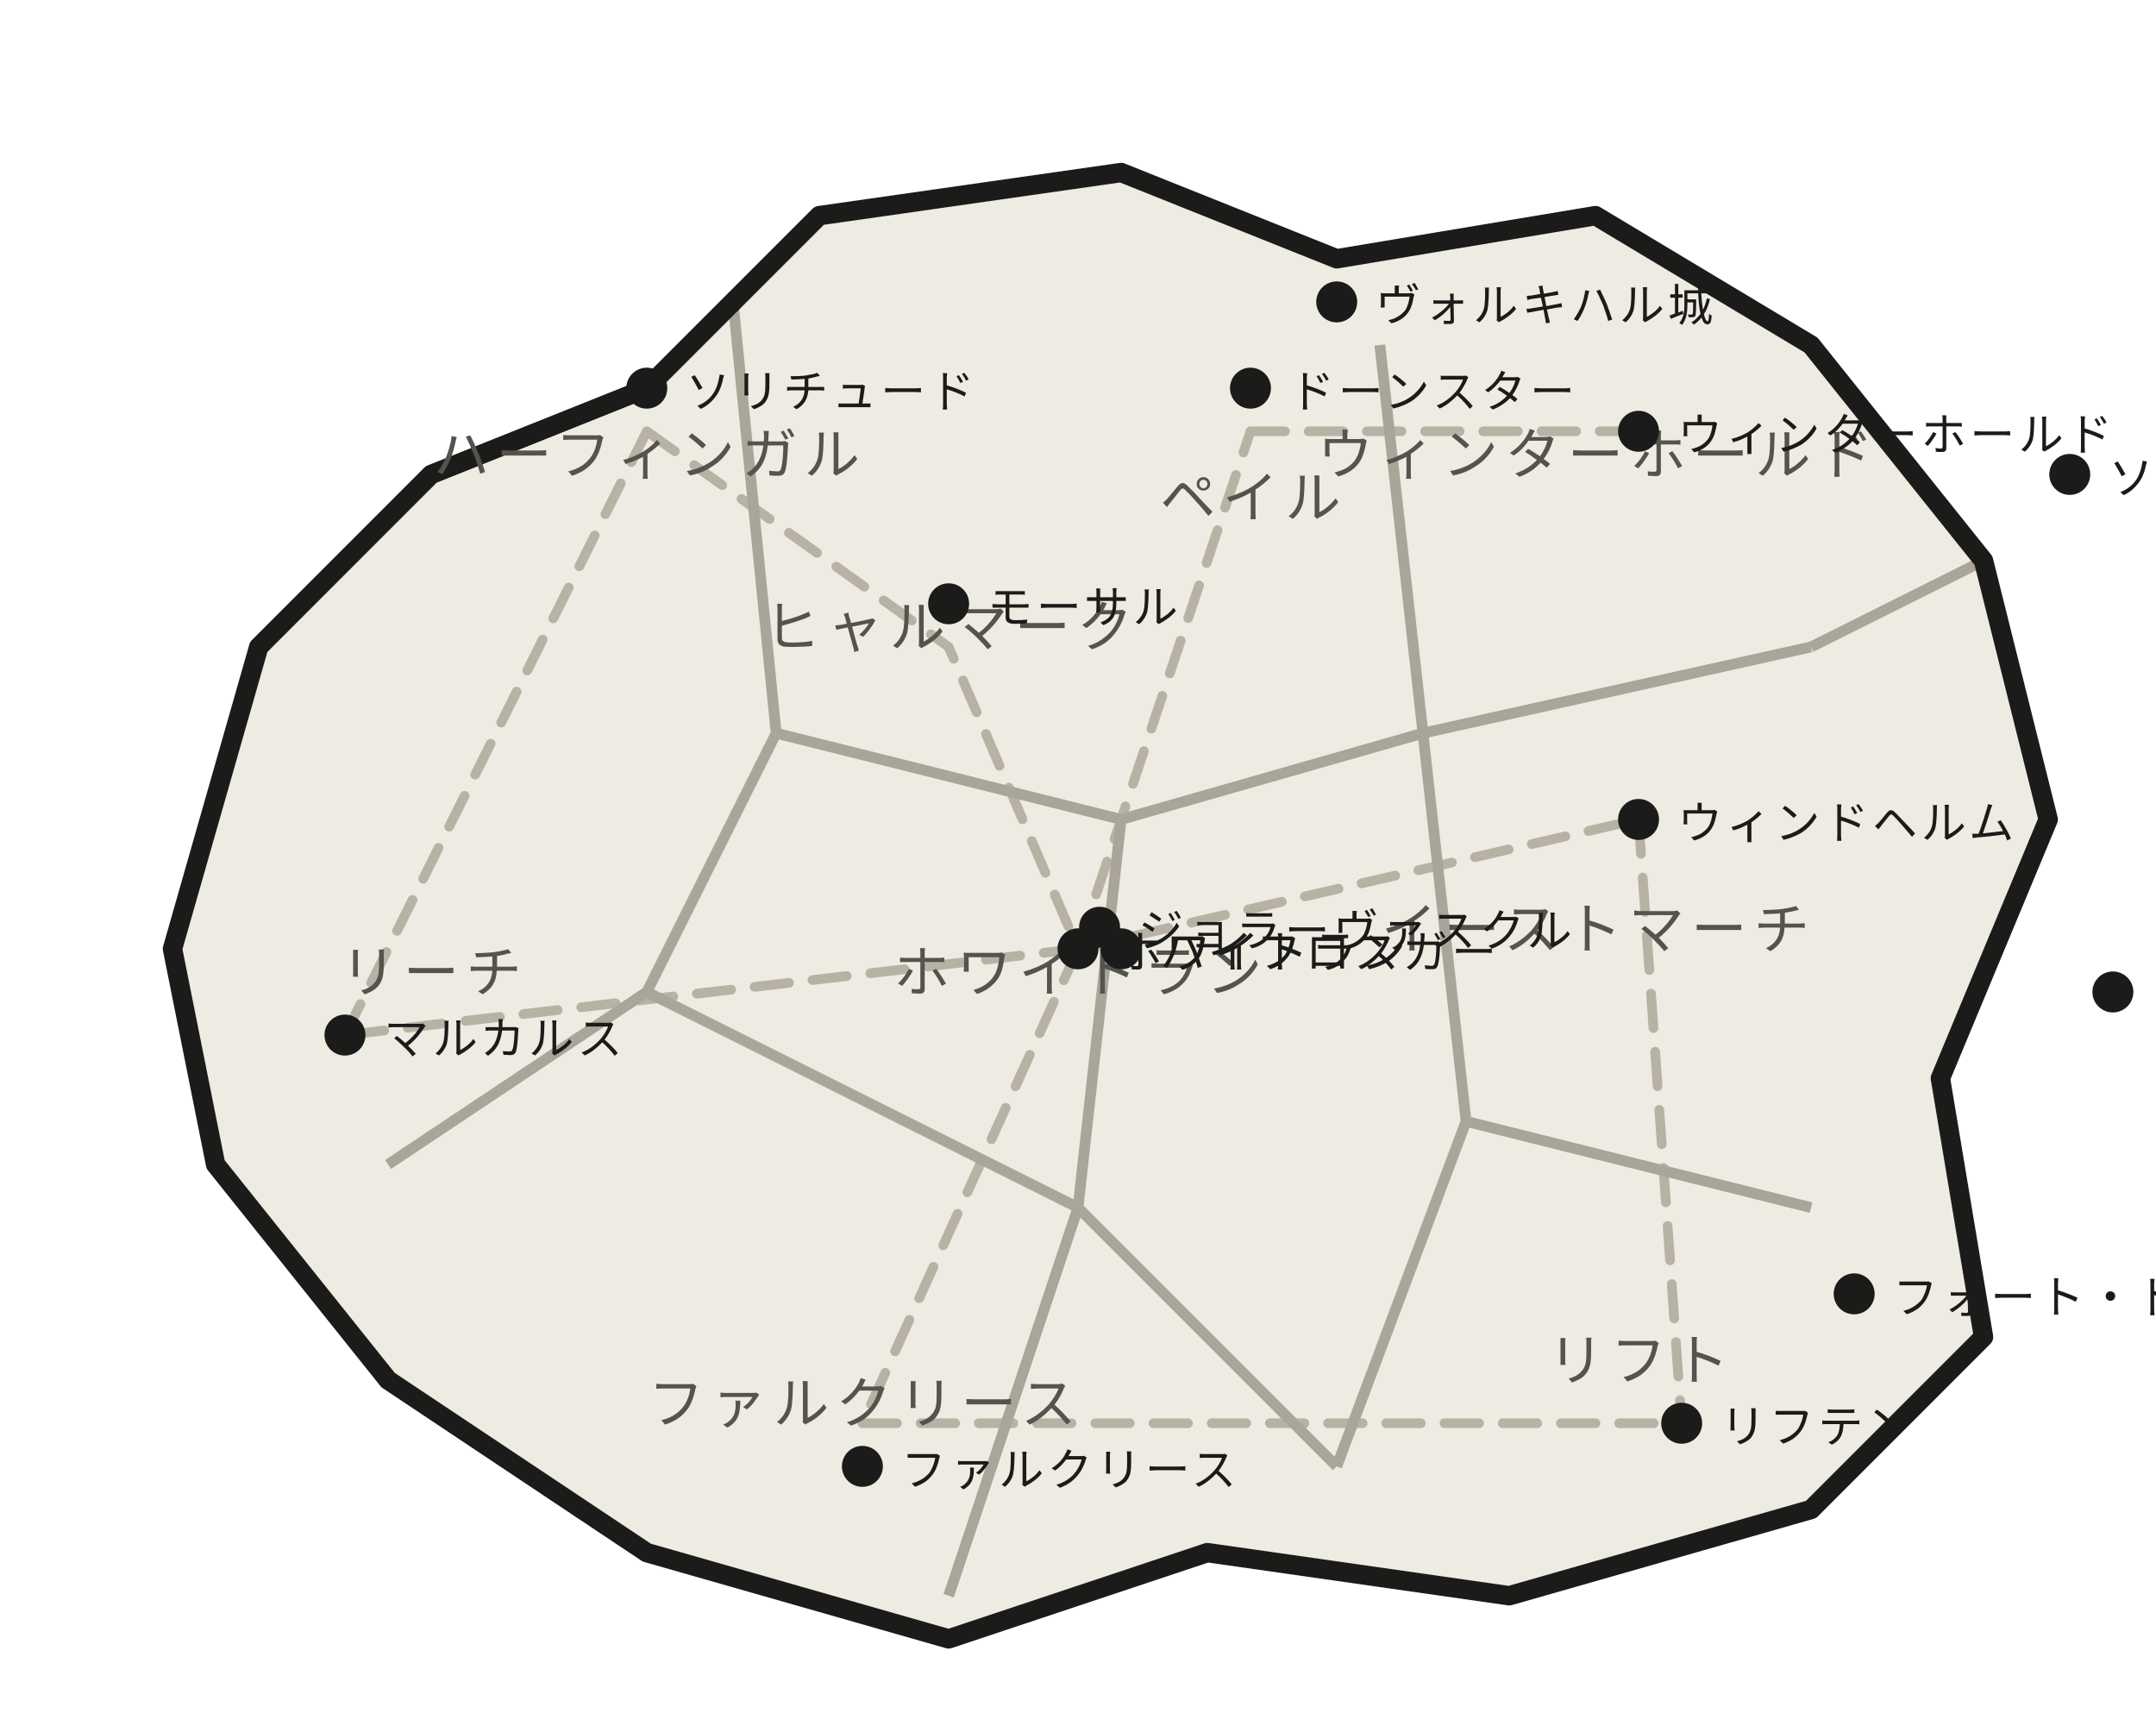
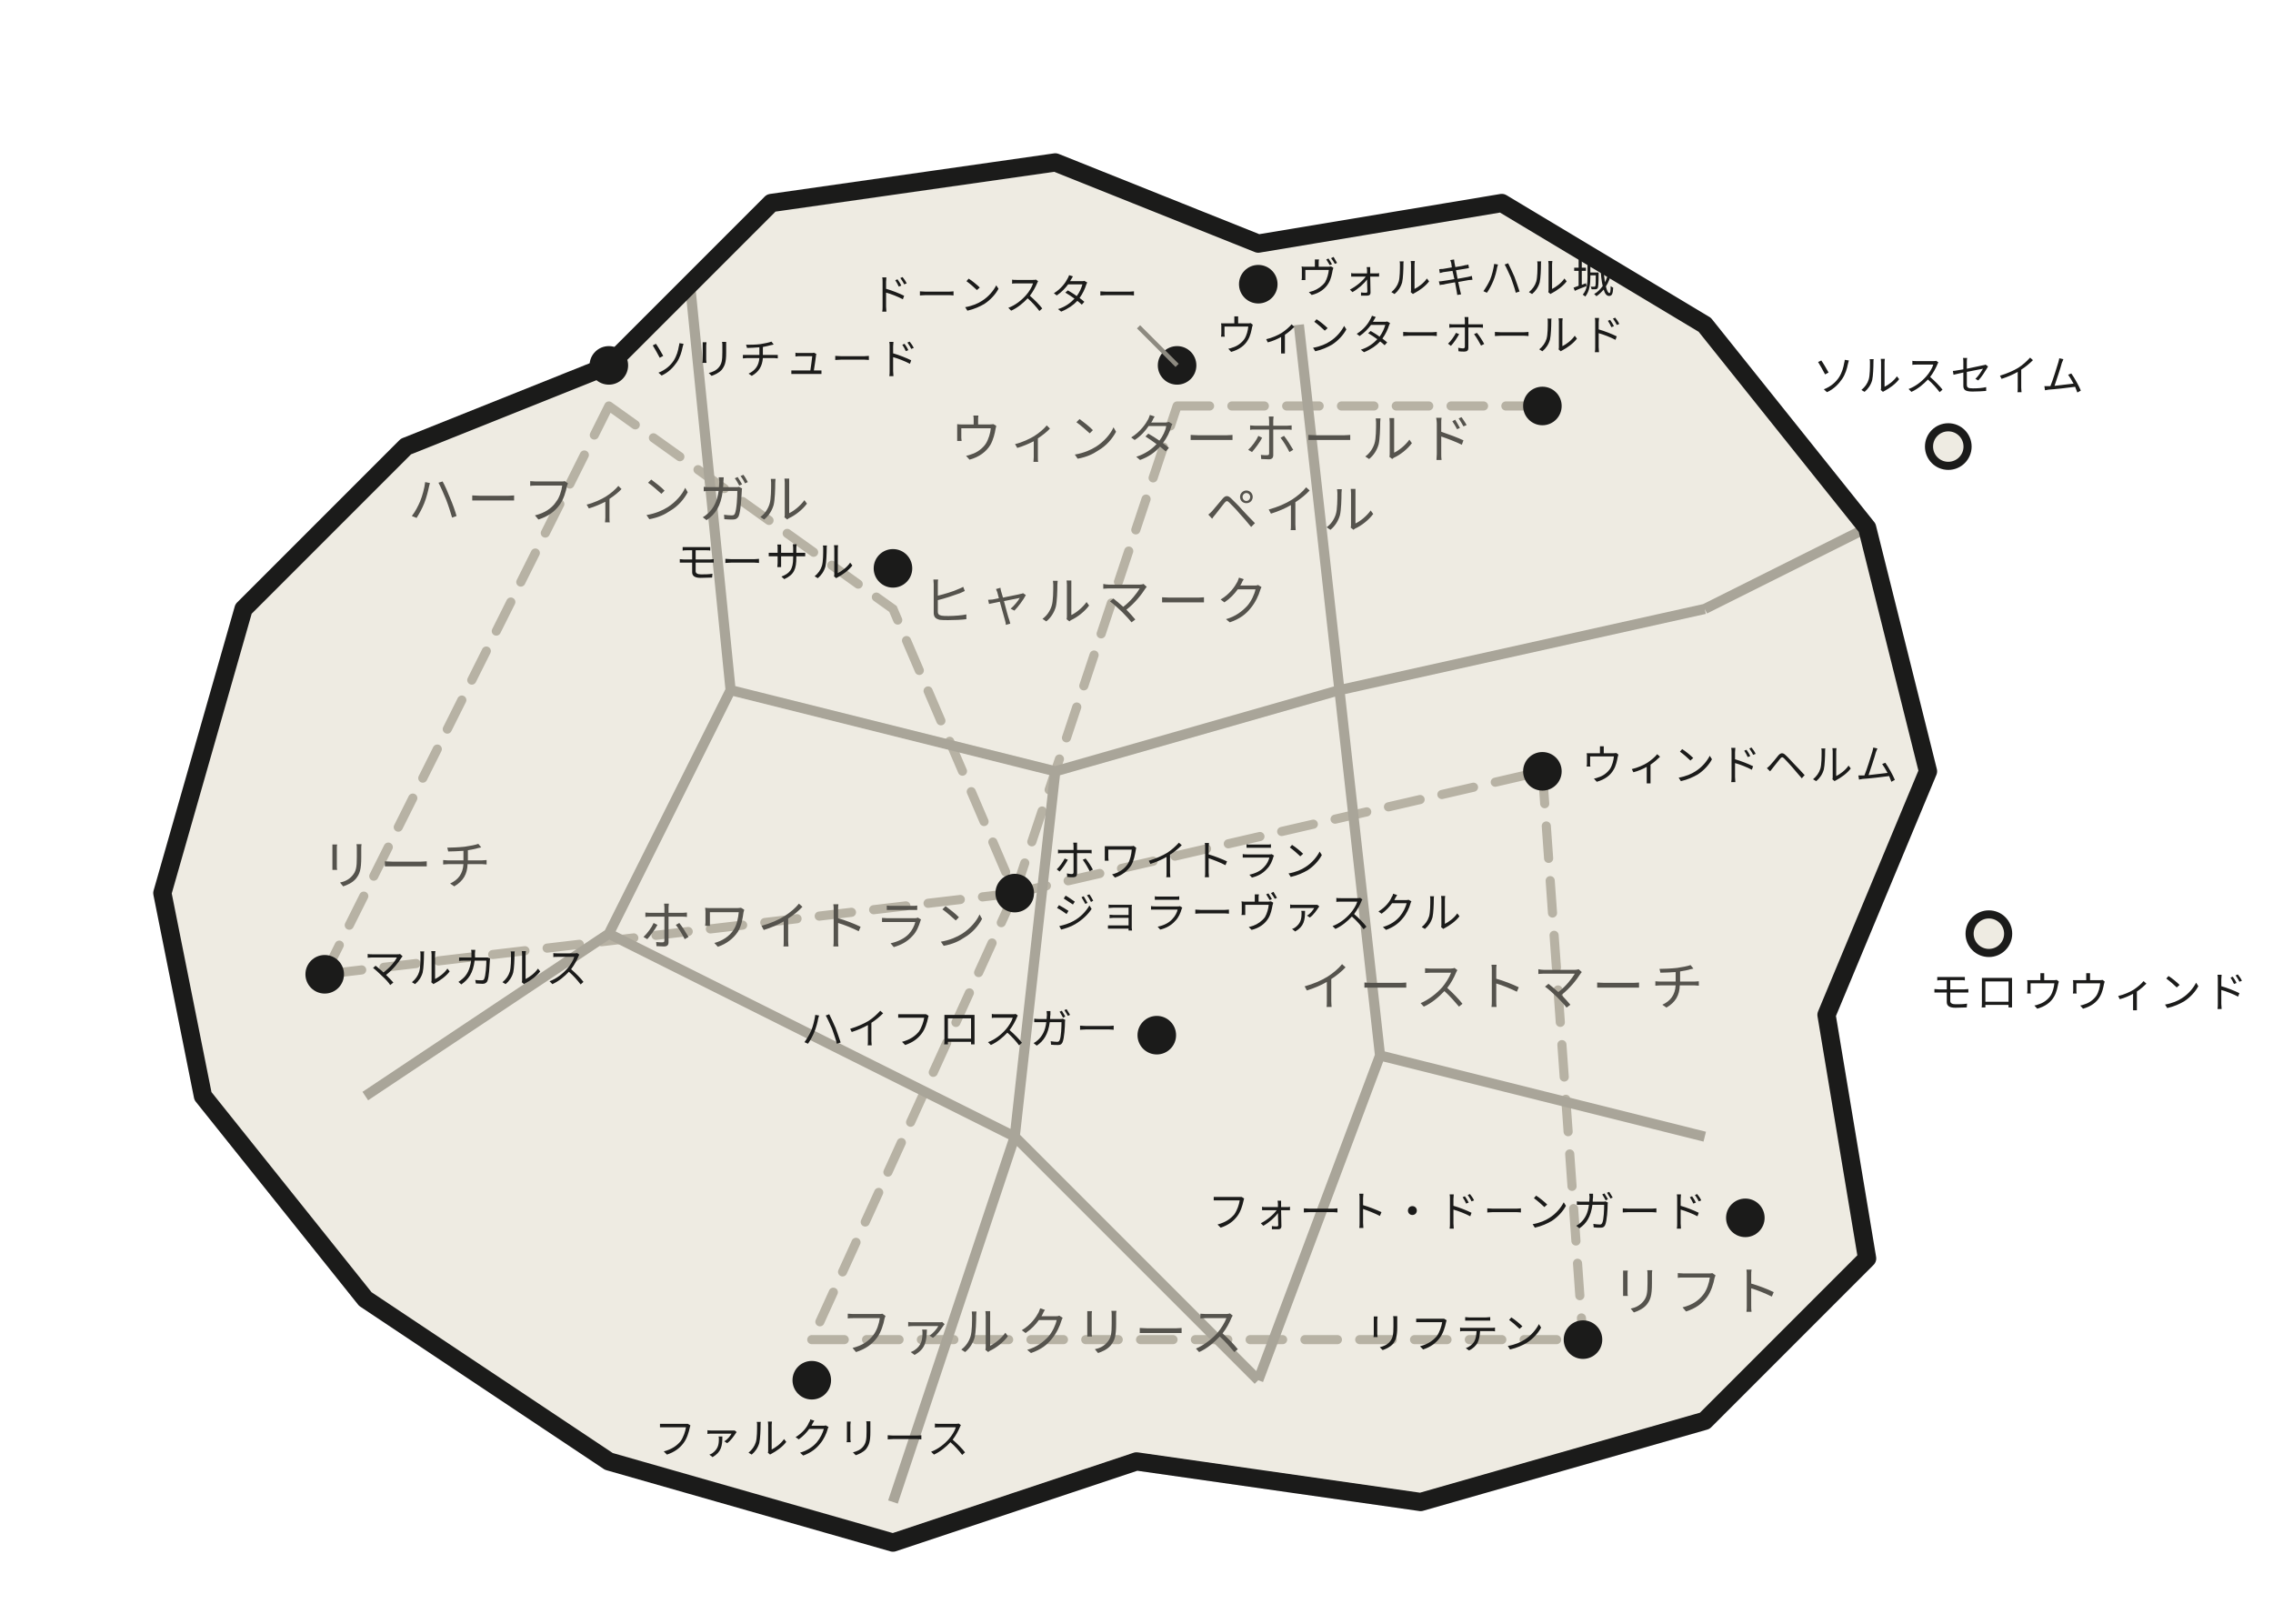
- <svg xmlns="http://www.w3.org/2000/svg" viewBox="0 0 100 80" width="1180" height="944" font-family="Noto Serif JP, serif">
+ <svg xmlns="http://www.w3.org/2000/svg" viewBox="0 0 112 80" width="1180" height="842.9" font-family="Noto Serif JP, serif">
  <path d="M 8 44 L 12 30 L 20 22 L 30 18 L 38 10 L 52 8 L 62 12 L 74 10 L 84 16 L 92 26 L 95 38 L 90 50 L 92 62 L 84 70 L 70 74 L 56 72 L 44 76 L 30 72 L 18 64 L 10 54 Z" fill="#eeebe2" />
  <path d="M 30 20 L 44 30 L 50 44 L 58 20 M 50 44 L 76 38 M 50 44 L 40 66 M 50 44 L 16 48 M 76 38 L 78 66 M 40 66 L 78 66 M 58 20 L 76 20 M 30 20 L 16 48" fill="none" stroke="#b7b2a4" stroke-width="0.45" stroke-dasharray="1.6 1.1" stroke-linecap="round" />
  <path d="M 34 14 L 36 34 L 30 46 L 18 54 M 36 34 L 52 38 L 50 56 L 44 74 M 52 38 L 66 34 L 68 52 L 62 68 M 66 34 L 64 16 M 68 52 L 84 56 M 66 34 L 84 30 M 84 30 L 92 26 M 30 46 L 50 56 M 50 56 L 62 68" fill="none" stroke="#a9a599" stroke-width="0.5" stroke-linejoin="round" />
  <path d="M 8 44 L 12 30 L 20 22 L 30 18 L 38 10 L 52 8 L 62 12 L 74 10 L 84 16 L 92 26 L 95 38 L 90 50 L 92 62 L 84 70 L 70 74 L 56 72 L 44 76 L 30 72 L 18 64 L 10 54 Z" fill="none" stroke="#1b1b1a" stroke-width="0.9" stroke-linejoin="round" stroke-linecap="round" />
-   <text x="30" y="22" text-anchor="middle" font-size="2.6" fill="#55534d" letter-spacing="0.3">ハーフィンガル</text>
-   <text x="44" y="30" text-anchor="middle" font-size="2.6" fill="#55534d" letter-spacing="0.3">ヒャルマーク</text>
-   <text x="74" y="22" text-anchor="middle" font-size="2.6" fill="#55534d" letter-spacing="0.3">ウィンターホールド</text>
-   <text x="74" y="44" text-anchor="middle" font-size="2.6" fill="#55534d" letter-spacing="0.3">イーストマーチ</text>
-   <text x="76" y="64" text-anchor="middle" font-size="2.6" fill="#55534d" letter-spacing="0.3">リフト</text>
-   <text x="50" y="46" text-anchor="middle" font-size="2.6" fill="#55534d" letter-spacing="0.3">ホワイトラン</text>
-   <text x="40" y="66" text-anchor="middle" font-size="2.6" fill="#55534d" letter-spacing="0.3">ファルクリース</text>
-   <text x="20" y="46" text-anchor="middle" font-size="2.6" fill="#55534d" letter-spacing="0.3">リーチ</text>
-   <text x="58" y="24" text-anchor="middle" font-size="2.6" fill="#55534d" letter-spacing="0.3">ペイル</text>
  <circle cx="50" cy="44" r="0.95" fill="#1b1b1a" />
-   <text x="51.8" y="44.9" font-size="2.1" fill="#1b1b1a" letter-spacing="0.16">ホワイトラン</text>
-   <circle cx="51" cy="43" r="0.95" fill="#1b1b1a" />
-   <text x="52.8" y="43.9" font-size="2.1" fill="#1b1b1a" letter-spacing="0.16">ジョラーヴァスクル</text>
  <circle cx="78" cy="66" r="0.95" fill="#1b1b1a" />
-   <text x="79.8" y="66.9" font-size="2.1" fill="#1b1b1a" letter-spacing="0.16">リフテン</text>
  <circle cx="30" cy="18" r="0.95" fill="#1b1b1a" />
-   <text x="31.8" y="18.9" font-size="2.1" fill="#1b1b1a" letter-spacing="0.16">ソリチュード</text>
  <circle cx="76" cy="38" r="0.95" fill="#1b1b1a" />
-   <text x="77.8" y="38.9" font-size="2.1" fill="#1b1b1a" letter-spacing="0.16">ウィンドヘルム</text>
  <circle cx="16" cy="48" r="0.95" fill="#1b1b1a" />
-   <text x="17.8" y="48.9" font-size="2.1" fill="#1b1b1a" letter-spacing="0.16">マルカルス</text>
  <circle cx="76" cy="20" r="0.95" fill="#1b1b1a" />
-   <text x="77.8" y="20.9" font-size="2.1" fill="#1b1b1a" letter-spacing="0.16">ウィンターホールド</text>
-   <circle cx="52" cy="44" r="0.95" fill="#1b1b1a" />
-   <text x="53.8" y="44.9" font-size="2.1" fill="#1b1b1a" letter-spacing="0.16">ハイフロスガー</text>
+   <circle cx="57" cy="51" r="0.95" fill="#1b1b1a" />
  <circle cx="44" cy="28" r="0.95" fill="#1b1b1a" />
-   <text x="45.8" y="28.9" font-size="2.1" fill="#1b1b1a" letter-spacing="0.16">モーサル</text>
  <circle cx="58" cy="18" r="0.95" fill="#1b1b1a" />
-   <text x="59.8" y="18.9" font-size="2.1" fill="#1b1b1a" letter-spacing="0.16">ドーンスター</text>
  <circle cx="40" cy="68" r="0.95" fill="#1b1b1a" />
-   <text x="41.8" y="68.9" font-size="2.1" fill="#1b1b1a" letter-spacing="0.16">ファルクリース</text>
  <circle cx="62" cy="14" r="0.95" fill="#1b1b1a" />
-   <text x="63.8" y="14.9" font-size="2.1" fill="#1b1b1a" letter-spacing="0.16">ヴォルキハル城</text>
  <circle cx="86" cy="60" r="0.95" fill="#1b1b1a" />
-   <text x="87.8" y="60.9" font-size="2.1" fill="#1b1b1a" letter-spacing="0.16">フォート・ドーンガード</text>
-   <circle cx="96" cy="22" r="0.95" fill="#1b1b1a" />
-   <text x="97.8" y="22.9" font-size="2.1" fill="#1b1b1a" letter-spacing="0.16">ソルスセイム</text>
-   <circle cx="98" cy="46" r="0.95" fill="#1b1b1a" />
-   <text x="99.8" y="46.9" font-size="2.1" fill="#1b1b1a" letter-spacing="0.16">モロウウィンド</text>
+   <circle cx="96" cy="22" r="0.95" fill="#eeebe2" stroke="#1b1b1a" stroke-width="0.4" />
+   <circle cx="98" cy="46" r="0.95" fill="#eeebe2" stroke="#1b1b1a" stroke-width="0.4" />
+   <line x1="58" y1="18" x2="56.10" y2="16.10" stroke="#8d8a80" stroke-width="0.22" />
+   <text text-anchor="middle" font-size="2.6" fill="#55534d" letter-spacing="0.3">
+     <tspan x="30.00" y="25.53">ハーフィンガル</tspan>
+   </text>
+   <text text-anchor="start" font-size="2.6" fill="#55534d" letter-spacing="0.3">
+     <tspan x="45.40" y="30.55">ヒャルマーク</tspan>
+   </text>
+   <text text-anchor="end" font-size="2.6" fill="#55534d" letter-spacing="0.3">
+     <tspan x="72.60" y="22.55">ウィンターホールド</tspan>
+   </text>
+   <text text-anchor="middle" font-size="2.6" fill="#55534d" letter-spacing="0.3">
+     <tspan x="74.00" y="49.53">イーストマーチ</tspan>
+   </text>
+   <text text-anchor="start" font-size="2.6" fill="#55534d" letter-spacing="0.3">
+     <tspan x="79.40" y="64.55">リフト</tspan>
+   </text>
+   <text text-anchor="end" font-size="2.6" fill="#55534d" letter-spacing="0.3">
+     <tspan x="48.60" y="46.55">ホワイトラン</tspan>
+   </text>
+   <text text-anchor="start" font-size="2.6" fill="#55534d" letter-spacing="0.3">
+     <tspan x="41.40" y="66.55">ファルクリース</tspan>
+   </text>
+   <text text-anchor="middle" font-size="2.6" fill="#55534d" letter-spacing="0.3">
+     <tspan x="20.00" y="43.56">リーチ</tspan>
+   </text>
+   <text text-anchor="start" font-size="2.6" fill="#55534d" letter-spacing="0.3">
+     <tspan x="59.40" y="26.04">ペイル</tspan>
+   </text>
+   <text text-anchor="start" font-size="2.1" fill="#1b1b1a" letter-spacing="0.16">
+     <tspan x="51.90" y="43.16">ホワイトラン</tspan>
+     <tspan x="51.90" y="45.72">ジョラーヴァスクル</tspan>
+   </text>
+   <text text-anchor="end" font-size="2.1" fill="#1b1b1a" letter-spacing="0.16">
+     <tspan x="76.10" y="66.44">リフテン</tspan>
+   </text>
+   <text text-anchor="start" font-size="2.1" fill="#1b1b1a" letter-spacing="0.16">
+     <tspan x="31.90" y="18.44">ソリチュード</tspan>
+   </text>
+   <text text-anchor="start" font-size="2.1" fill="#1b1b1a" letter-spacing="0.16">
+     <tspan x="77.90" y="38.44">ウィンドヘルム</tspan>
+   </text>
+   <text text-anchor="start" font-size="2.1" fill="#1b1b1a" letter-spacing="0.16">
+     <tspan x="17.90" y="48.44">マルカルス</tspan>
+   </text>
+   <text text-anchor="middle" font-size="2.1" fill="#1b1b1a" letter-spacing="0.16">
+     <tspan x="69.97" y="17.26">ウィンターホールド</tspan>
+   </text>
+   <text text-anchor="end" font-size="2.1" fill="#1b1b1a" letter-spacing="0.16">
+     <tspan x="55.10" y="51.44">ハイフロスガー</tspan>
+   </text>
+   <text text-anchor="end" font-size="2.1" fill="#1b1b1a" letter-spacing="0.16">
+     <tspan x="42.10" y="28.44">モーサル</tspan>
+   </text>
+   <text text-anchor="end" font-size="2.1" fill="#1b1b1a" letter-spacing="0.16">
+     <tspan x="56.10" y="15.26">ドーンスター</tspan>
+   </text>
+   <text text-anchor="middle" font-size="2.1" fill="#1b1b1a" letter-spacing="0.16">
+     <tspan x="40.00" y="71.62">ファルクリース</tspan>
+   </text>
+   <text text-anchor="start" font-size="2.1" fill="#1b1b1a" letter-spacing="0.16">
+     <tspan x="63.90" y="14.44">ヴォルキハル城</tspan>
+   </text>
+   <text text-anchor="end" font-size="2.1" fill="#1b1b1a" letter-spacing="0.16">
+     <tspan x="84.10" y="60.44">フォート・ドーンガード</tspan>
+   </text>
+   <text text-anchor="middle" font-size="2.1" fill="#1b1b1a" letter-spacing="0.16">
+     <tspan x="96.00" y="19.26">ソルスセイム</tspan>
+   </text>
+   <text text-anchor="middle" font-size="2.1" fill="#1b1b1a" letter-spacing="0.16">
+     <tspan x="102.91" y="49.62">モロウウィンド</tspan>
+   </text>
</svg>
